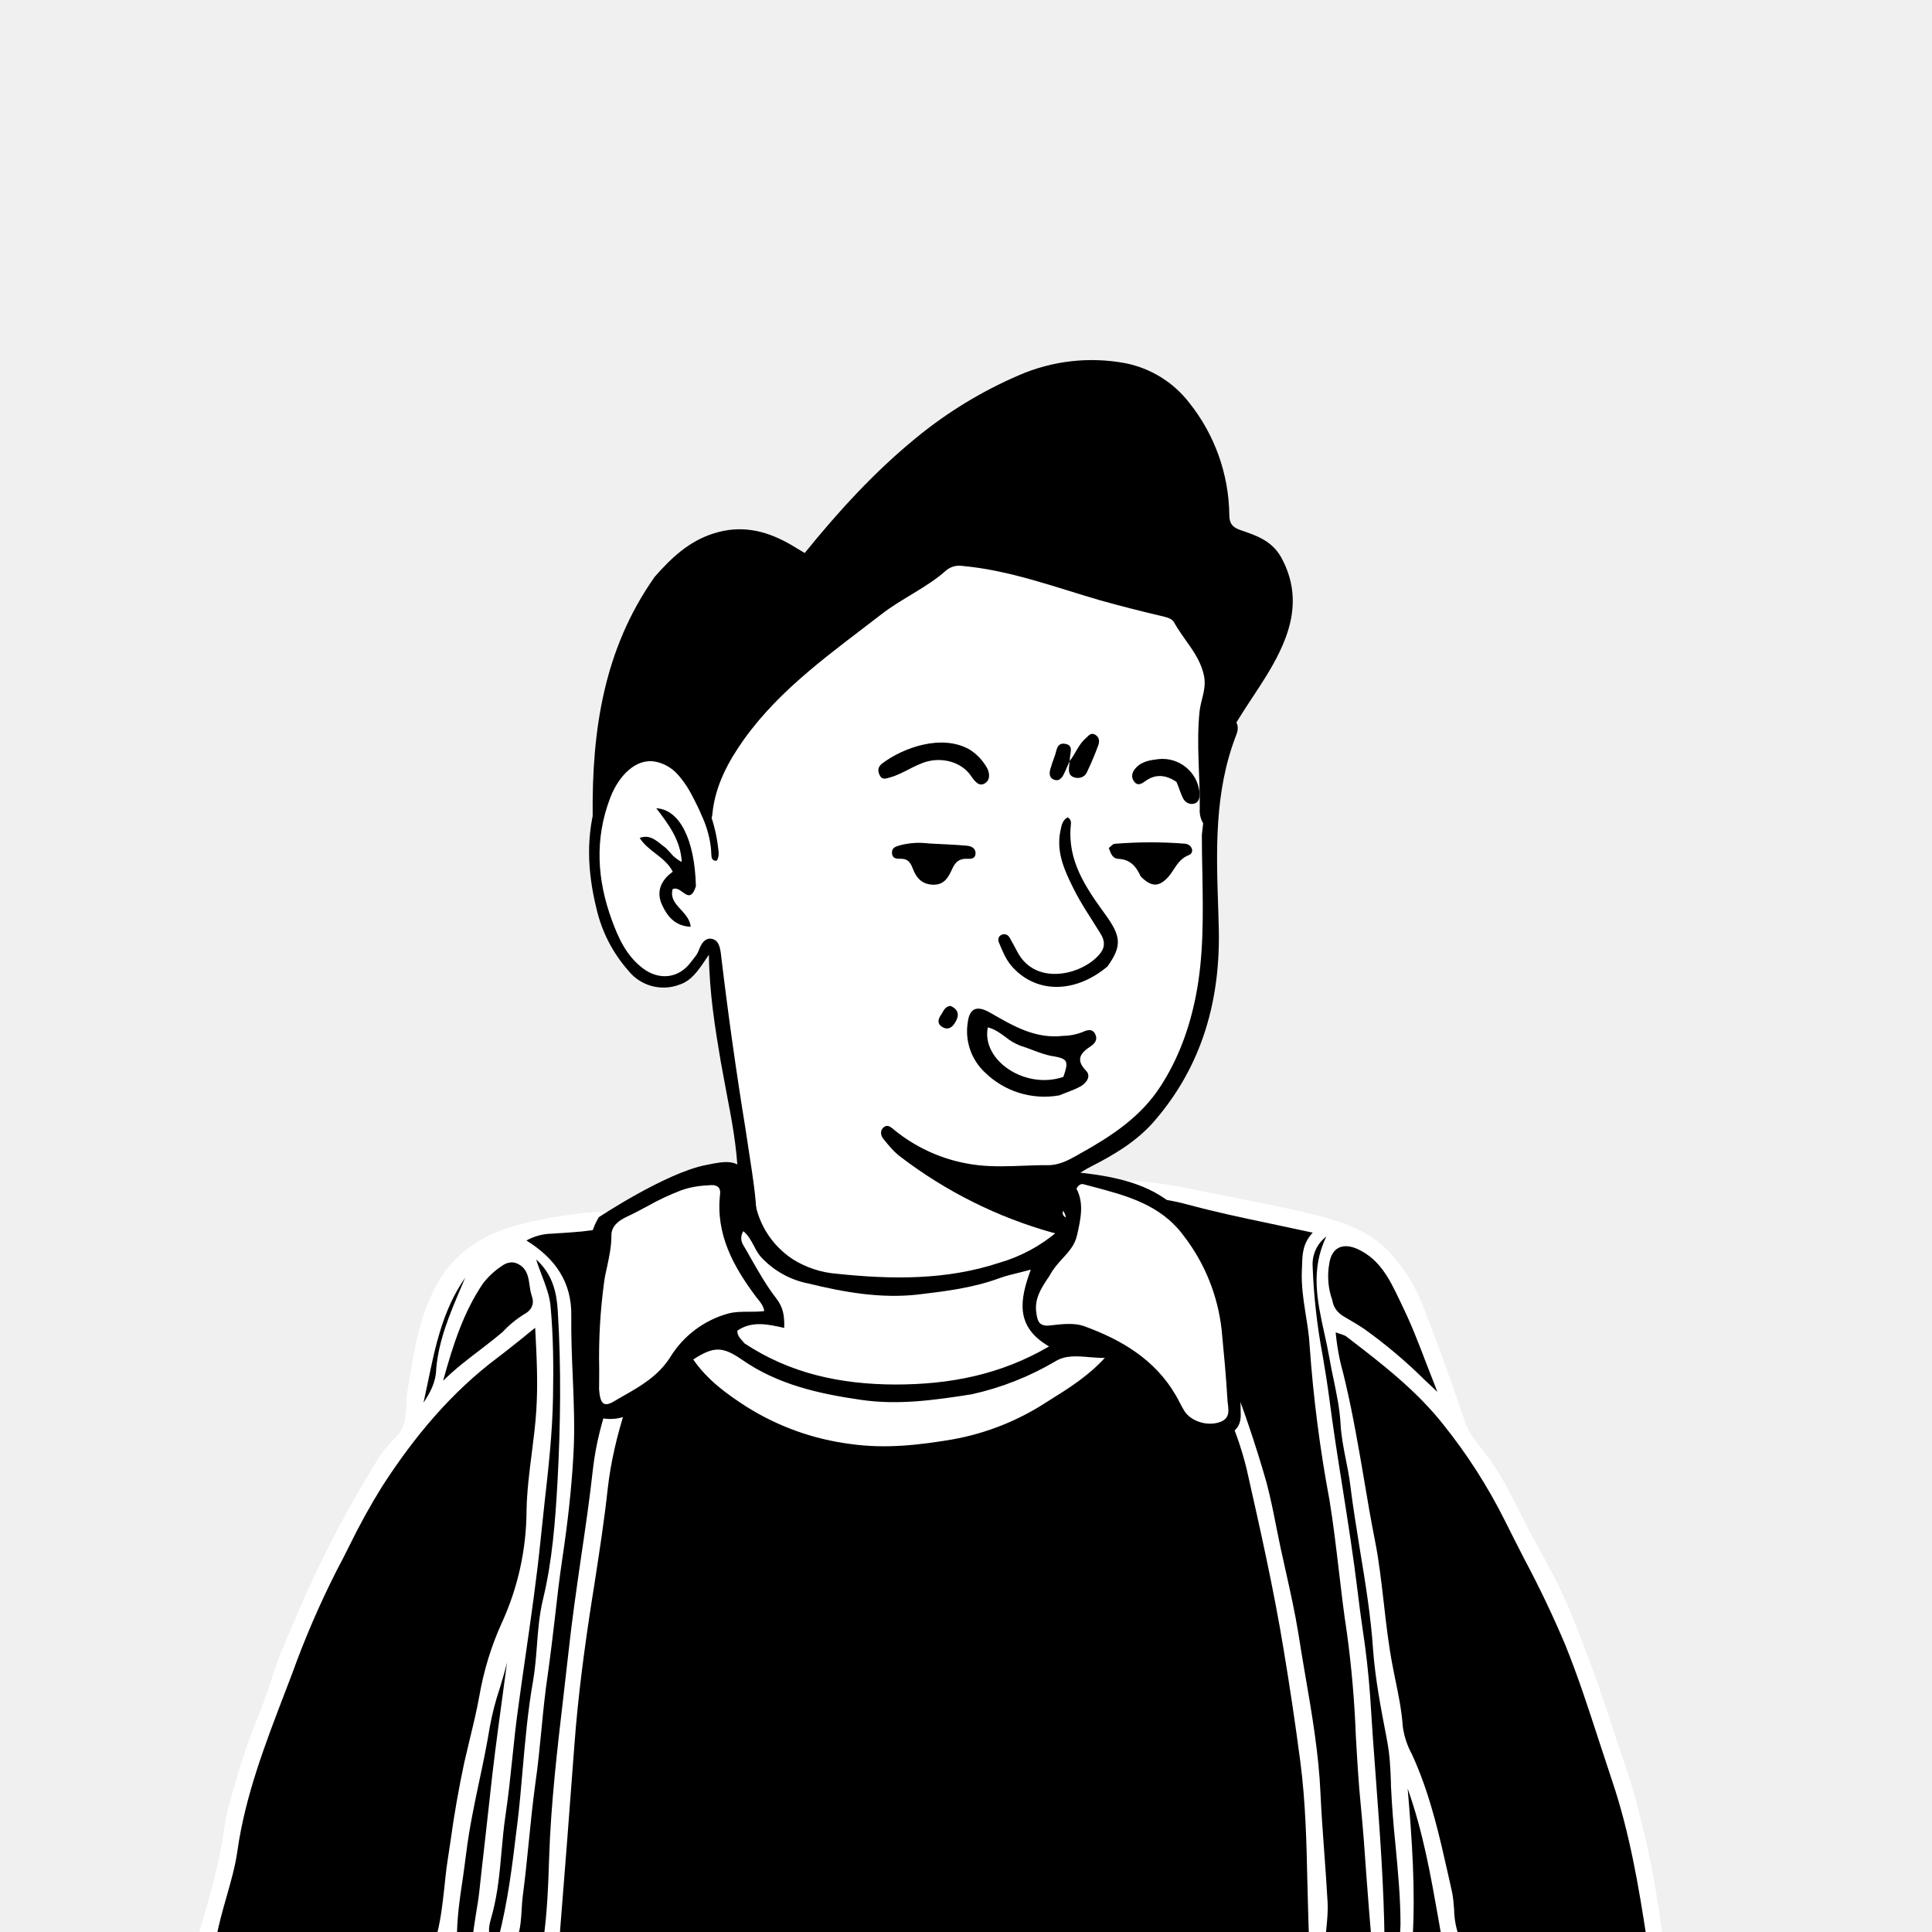
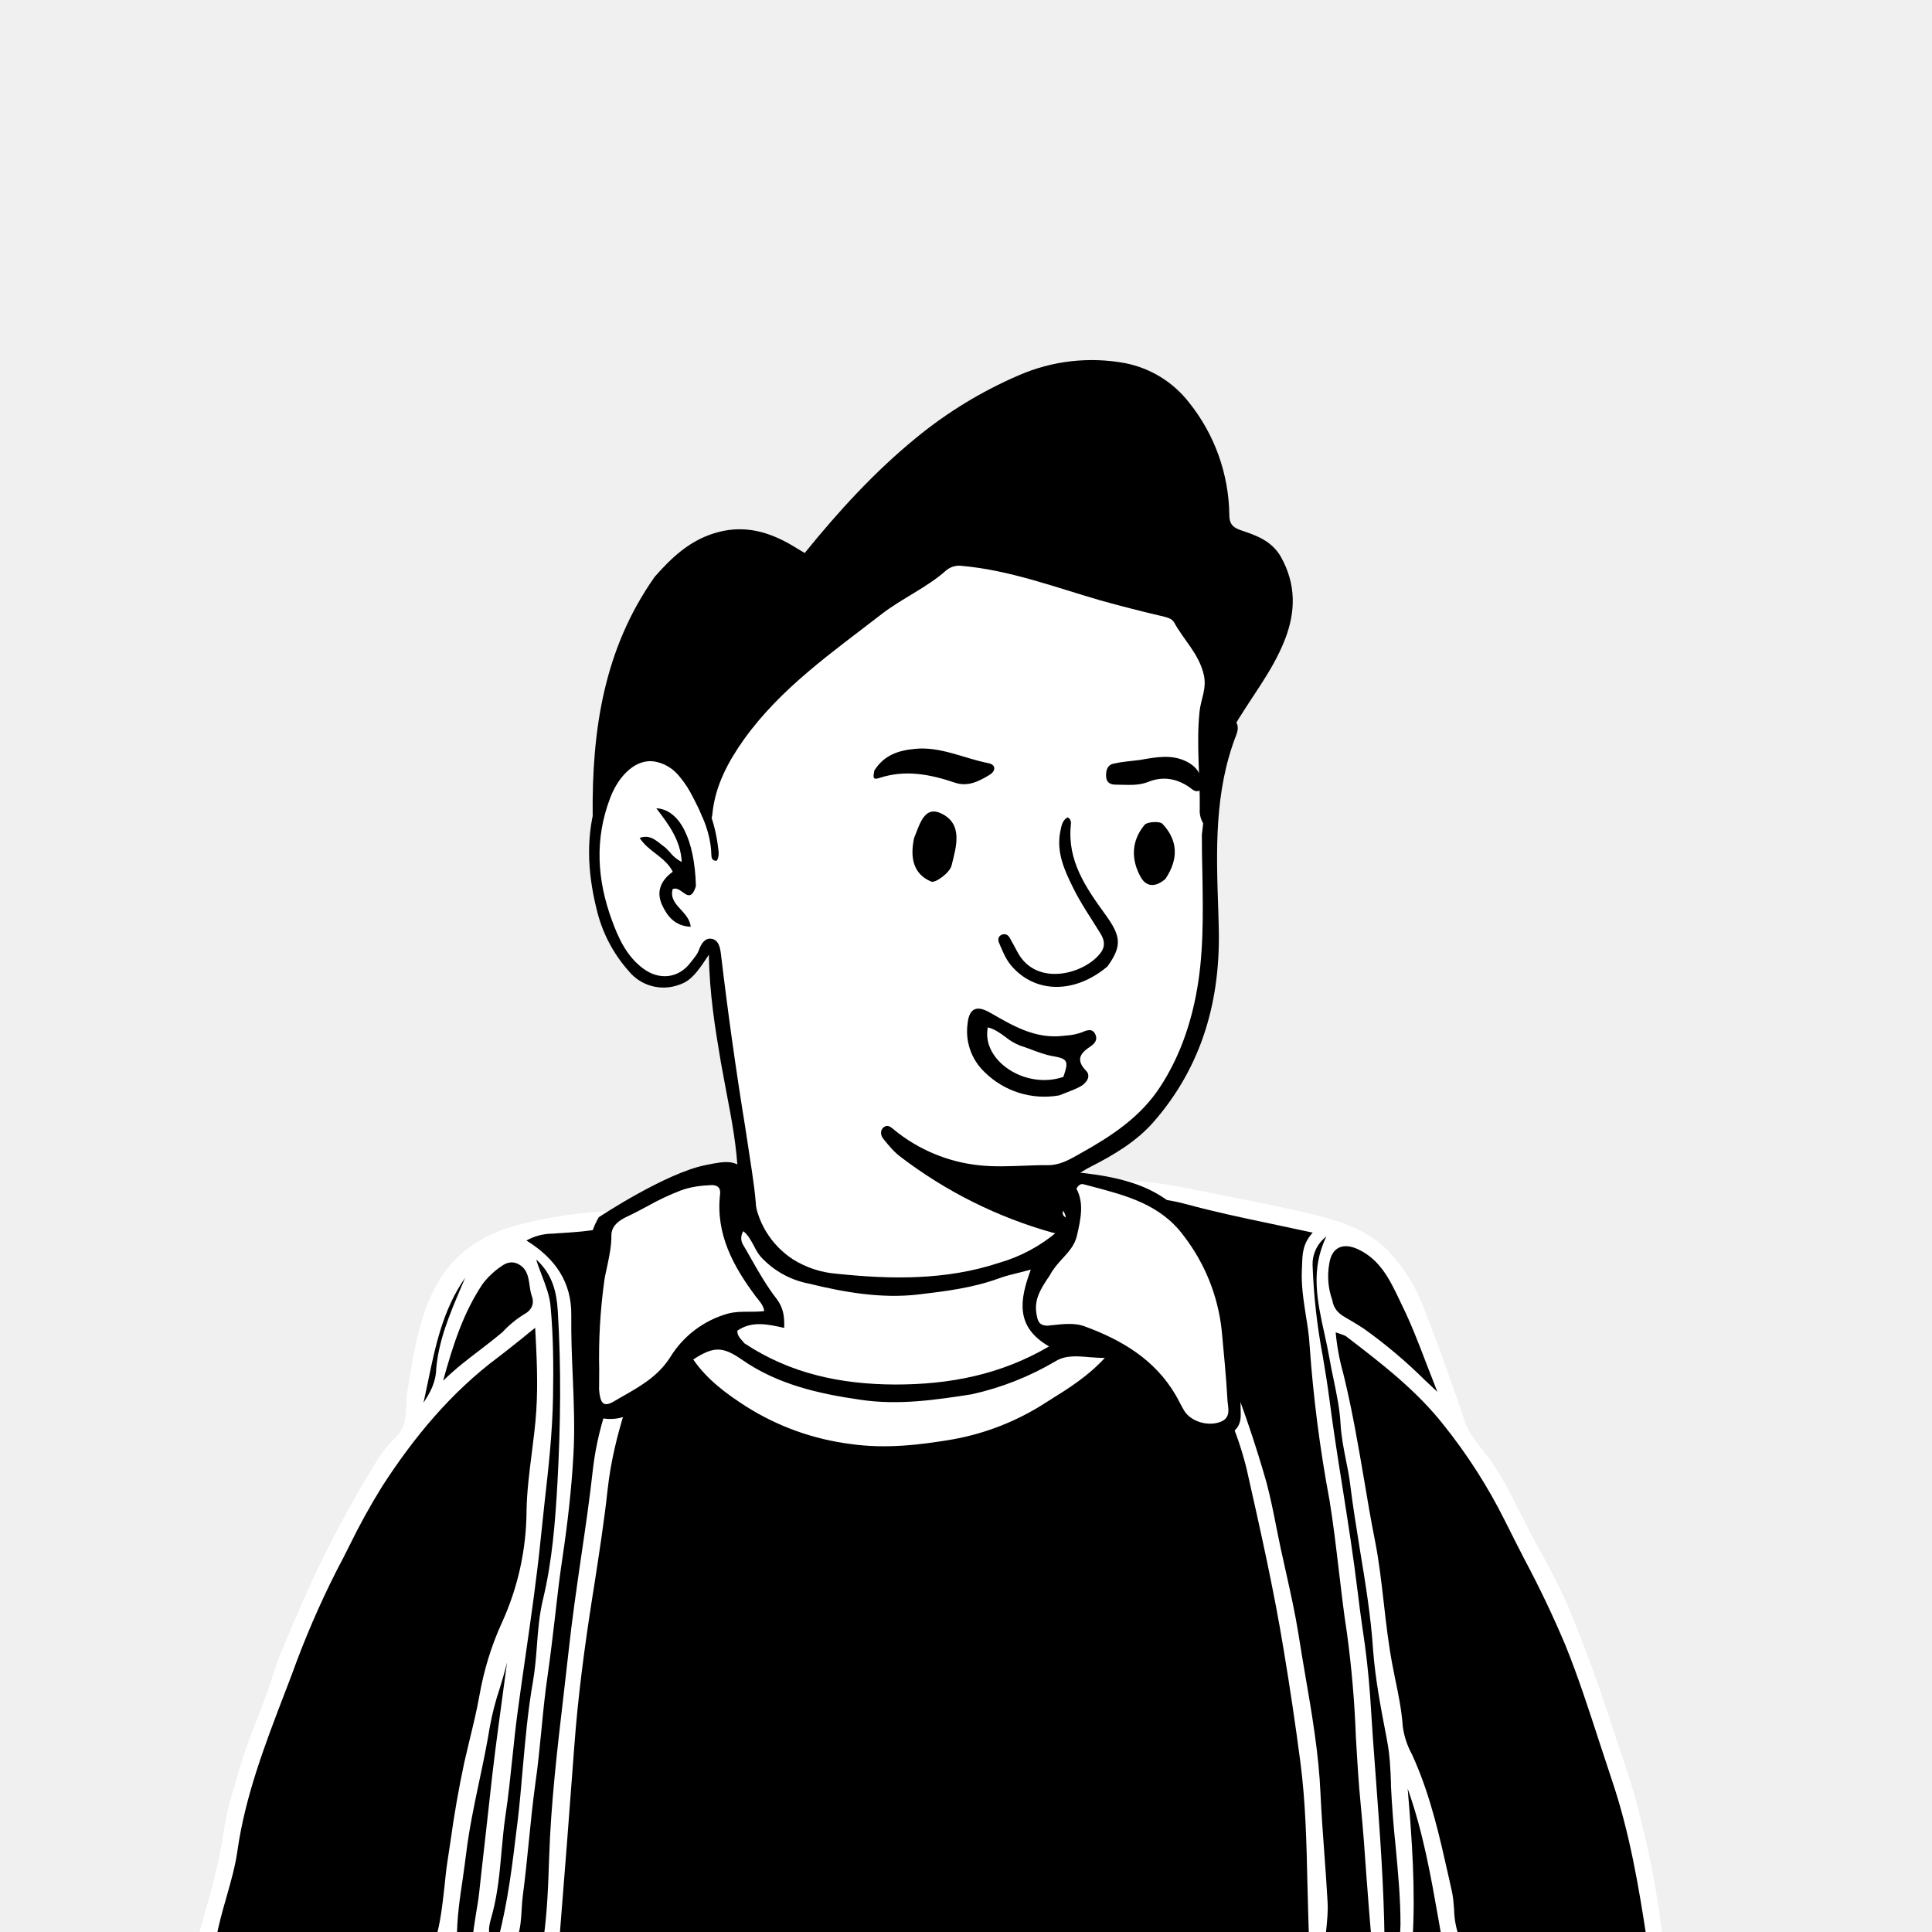
<svg xmlns="http://www.w3.org/2000/svg" viewBox="0 0 1744 1744" fill="none" shape-rendering="auto">
  <mask id="viewboxMask">
    <rect width="1744" height="1744" rx="0" ry="0" x="0" y="0" fill="#fff" />
  </mask>
  <g mask="url(#viewboxMask)">
    <g transform="translate(531 487)">
      <path d="M554 727.7c-99.2 297-363.8 388.6-503.7 19.8-19.3-50.7 31-69.5 66.2-91.9 24.1-15.3 36.8-28.5 35.3-42.2-7-64.4-36.9-243.8-36.9-243.8l-3-5.8s.7-1.6-2.2 1.2c-3 3-9.9 34.2-37 34.2-24.5 0-49.2-10.9-61-86.3C7.2 285.6 9.6 214 40 201c12.5-5.3 24-7.2 35.2-.8 11.3 6.4-13-22 112-126C268.4 6.4 396.7-3.5 448.5 8 500.3 19.5 552 44.8 574.9 98.5c27.8 65-25.9 114.3-14 262.5-2.2 53.6.8 171.2-146.6 210.6-28 7.5-19.3 48.4 22.7 58.4 67 21 117 72.3 117 97.9" fill="#fff" />
      <path fill-rule="evenodd" clip-rule="evenodd" d="m554 266.2.1-1.4c4.1-36.4 8.2-71.7 27.1-103.4 6.5 4.4 5.7 10 3.7 15.2-19.9 51.2-18 104.4-16.2 157.6l.4 14c2.1 66.4-14.5 126.8-58.7 177.5-15.4 17.6-35.8 29.8-56.5 40.3-21.4 11-25.9 20.1-19.2 43.6l.8 2.6c1.4 3.9 2.8 7.9-1 11.8-4.5 4.6-9.5 3.3-14.8 1.8l-.6-.1a406.4 406.4 0 0 1-137-68.3c-6-4.4-10.8-10.3-15.5-16.1l-.3-.4c-2.5-3-3-7.8.5-10.4 3.3-2.5 5.8-.5 8.7 1.8l1 .9a145.5 145.5 0 0 0 76.3 31.7c13.4 1.4 26.6.9 40 .4 7.4-.3 14.8-.6 22.3-.5 10.2 0 18.7-4.7 26.7-9.2l2.8-1.6c27.8-15.5 54.3-32.8 72.2-60.7 16.1-25 25.9-52.2 31.6-80.9 7.2-36.1 6.6-72.7 6-109.8-.3-12-.5-24.2-.5-36.4ZM50.6 190.8c21.9-1.7 34 11.2 44.3 26.3a140.4 140.4 0 0 1 22.4 61.5c.5 3.7 1 7.6-1.2 11.3-4.5.6-4.9-3-5-5.6-.5-20.7-9.7-38.7-18.9-56.1-6.6-12.5-16.2-24.6-31.4-27.6-17.2-3.5-33 12-40.8 32.2-14.5 37.6-12 74.6 1.4 111 5.8 15.9 13.1 32.1 27.8 43.2 14.8 11.3 32.7 9.3 43.6-5.7l2-2.5c2-2.6 4-5.1 5-8 2.1-5.8 5.4-11.2 11.3-10.4 6.8 1 8 8.3 8.7 14a3661 3661 0 0 0 22 156.7l5.9 38.8c2.6 17.1 5.6 41.7 3.6 52.1a28 28 0 0 0-.3 2.2c-.4 2.8-.6 5-4.2 5.5-4.9.8-7-2-7.7-6.4-2.3-17-3-23.6-4-49.6-.9-25.2-5.6-50-10.4-74.9l-5-27c-5.2-30.8-10.3-62-10.8-97l-2 3c-7.6 11.3-13.7 20.5-24.5 24a40.5 40.5 0 0 1-46.1-12.5 127.8 127.8 0 0 1-28.8-55.8c-8.4-34-9.9-67.1.9-100.6 5.2-16.1 23.7-44.7 42.2-42Zm34.6 127.5c4.4 3.2 8.4 6 12-5.4-1.1-42.2-14.7-69.2-35.8-70.3 11.2 14.6 22 28.8 23 48.5a32.3 32.3 0 0 1-10.7-8.8c-2-2.2-4-4.4-6.5-6l-3-2.4c-4.8-3.6-9.7-7.4-17.8-4.5 3.8 5.8 9 10 14.3 14 6 4.7 12 9.3 15.6 16.5-10.6 7.7-15.2 17.7-9.7 29.9 4.8 10.5 11.9 19.2 25.9 19.8-.6-6.3-4.7-10.9-8.8-15.4-5-5.4-9.7-10.6-7.5-18.6 3.2-1.5 6.2.7 9 2.7Z" fill="#000" />
    </g>
    <g transform="translate(178 1057)">
      <path d="M1315.7 690.1 7 691s73-276.9 92.4-308.7c19.4-31.7 97.5-138.7 96.7-156.9-1-18.1 1.4-82.7 14.6-108.2C224 91.6 266 56.6 282.4 54c16.4-2.6 71.6-5.1 106.2-13.7C423 32 455 21.4 490 21.4c5.7 0 .2 12.3.2 12.3S492 154.6 655 162.2C776.6 167.8 816.8 46 816.8 46s-26.7-23.5-18.6-24.2c95.6-8 145.8 13 174.8 18.6 26.7 5.1 49.2 5.1 76 23.9 30.6 21.5 46.5 70.2 80.8 144.8 39.4 85.5 194.2 345 185.9 481.6" fill="#000" />
      <g fill-rule="evenodd" clip-rule="evenodd" fill="#fff">
        <path d="M1003.7 694c-.7-16.8-1-33.6-1.5-50.4-.8-36.8-1.6-73.5-6.4-110.3a2971 2971 0 0 0-15-100.8c-9-55-21.3-109.5-33.6-164A302 302 0 0 0 928 214c-5.7-13-10.4-26.2-15.2-39.4-5.5-15.1-11-30.3-17.8-45-1.2-2.5-2.7-4.9-4.2-7.3-3-4.5-6-9.2-7.5-16.2-47.5 92.4-120.5 140.3-223.3 140.7-101.2.5-176-45.6-230.6-128.8a57.7 57.7 0 0 0-16 25.7l-1.4 3.3c-18.6 45.4-36 91-41.5 140.6-3.1 28.6-7.6 57.3-12 85.9l-1.8 11.3c-7 44.7-13 89.6-16.3 134.8A27816 27816 0 0 1 327 693c-4.7 1-9 1-14.5 1 3.5-24.4 4.4-49.3 5.2-74 1.6-49.1 7.3-97.8 13-146.5a6382 6382 0 0 0 4.6-40.2c3-27.7 7-55.3 11-83 4-27.1 8-54.3 11-81.7 5-43.5 22-84.2 40-124.2l.8-1.9c10.5-23.2 20.9-46.2 37.6-65.8C448.5 61.5 463 48 480.4 38c14-8 18.5-6.4 23.1 8.9 9.6 31 26.3 57.8 53.3 76 42.8 28.8 89.1 41.8 141.4 26.6 36.4-10.5 66.6-28.8 88.3-59.5 8.4-12 16-24.7 18.5-39.6l-5.6-2.1c-4.3-1.6-8.5-3.1-12.6-5-3-1.2-6.7-2.9-5.2-7.3 1.3-3.3 4.2-5.8 8-5.3 33 4.5 64.4 11.7 86.3 40.7a341.9 341.9 0 0 1 47.4 88.3l7.5 20A1090 1090 0 0 1 965.2 281c3.6 13.6 6.4 27.4 9.1 41.3l3.6 17.6 5.2 23.5c4 18 8 36 10.9 54 2 12.5 4 25 6.2 37.5 6.1 35.4 12.2 70.9 13.8 107 .8 17.8 2.1 35.5 3.4 53.3 1.1 15 2.2 30 3 44.9.5 8.1-.4 16.3-1.2 24.8l-.8 8.4c-4.9.7-9.8 1-14.7.8ZM818.6 60.5c-8 18.2-15.8 36.5-29.3 51.7-34.3 38.7-78.8 56.4-129.4 57.9-34.1 1-67.6-6-97-24.7-28.6-18.2-53-40.3-65-73.3l-1.3-3.6c-2-5.8-4-11.8-8.6-15.8-13.2 3-16.7 11.1-14.6 22.7.4 1.8.6 3.8.9 5.7.5 4 1 7.9 2.4 11.5 12.5 35 37 60.8 68.3 79.6a204.4 204.4 0 0 0 80.8 28.2c60.4 7.4 116.6-.5 166.4-37.4 30.3-22.4 48.9-52 53.4-89.5 1.7-14.8-7.2-21.7-24.7-18.4l-2.3 5.4ZM457.3 76c20 81 77 120 153.7 137 39 9.8 76 8.1 113.2-1.4 41.3-10.6 77.6-29 104.8-62.4 16.6-20.5 28.9-43.2 29.3-70.8 15 7.8 16.5 13 6.5 31.6a227.7 227.7 0 0 1-96.7 96.8c-46.4 23.8-96.3 30-148.6 22.3-54.1-8-98.7-33.3-137.7-69.6-14-13-24.7-29-35.2-44.9l-6.8-10.1c-2.7-4-1-7.2 1.7-10.3L452.2 82l5-5.8Z" />
        <path d="M215.1 694c4.5-15.3 6.2-31 8-46.9.8-7.9 1.6-15.8 2.8-23.7l2.7-17.9a976 976 0 0 1 12.5-71.5l4.8-20.4c3.2-13.1 6.4-26.3 8.8-39.7 4-22.8 10.7-45 20.3-66a246 246 0 0 0 22.3-101c.3-17.5 2.5-34.7 4.7-52 1.6-12.8 3.3-25.6 4.1-38.5 1.6-24.4.4-48.5-1-74.8-3.9 3-7.5 6-11 8.9-7.6 6-14.8 11.9-22.1 17.4-42.9 32-76.3 72.4-105 116.8a604.3 604.3 0 0 0-29.8 54c-3.7 7.5-7.5 14.9-11.4 22.2a819.1 819.1 0 0 0-40.2 93.2l-6.5 17c-17.8 46.4-35.8 93.2-42.8 142.8-2 14.2-6 27.9-9.9 41.7-3.5 12.2-7 24.5-9.3 37.4-5.5 1-10.8 1-17.1 1l2.8-9.7c8.4-29.2 17-58.5 21.3-89 2.2-15.4 6.7-30.6 11.1-45.6l3.1-10.4a539.5 539.5 0 0 1 16-45c5-13 10-25.9 14-39.1 5-15.7 11.6-30.9 18.2-46l7.2-16.8a996.4 996.4 0 0 1 59-115l.4-.6c7.4-12.7 15-25.8 26-36.3 8.7-8.2 9.2-18.8 9.7-29.3a102.8 102.8 0 0 1 2.3-20c5-31.3 10.2-62.8 26.3-90.7 16.7-29.1 44.5-45.3 77-53C318 41.7 342 38 366.3 36.6c10-.7 19.7-3.8 29.6-7 5.2-1.6 10.5-3.3 15.8-4.6 5-1.2 10-2.6 15-4 19.2-5 38.3-10.1 58.5-9.2h1c4.1.1 8.3.3 9 5.4.6 5-3 5.7-6.6 6.4l-2 .4-42 9.8c-26.4 6.2-52.8 12.5-79.4 18.2-11.5 2.4-23.5 3.2-35.4 4-3 .2-6 .3-8.9.6a49 49 0 0 0-23.7 6.2c25.8 16 41 37.4 40.5 68-.2 18 .5 36.2 1.3 54.3 1 23.8 2 47.6.6 71.5-1.7 31-5.3 62-9.9 92.8-2.7 17.9-4.8 36-6.8 54-2 17-4 34-6.4 50.9-2.5 16.8-4.2 33.8-5.8 50.7-1.6 15.6-3 31.3-5.3 46.9-2.5 18.3-4.4 36.6-6.2 55-1.6 16-3.2 31.8-5.3 47.6-.5 4-.8 8.1-1 12.2-.5 8.6-1 17.3-4.1 26.2-5.6 1-11.3 1-17 .1 8.7-33.2 12.7-66.8 16.7-100l.5-3.8c2-16.3 3.4-32.6 4.8-49 2.4-26.7 4.7-53.4 9.4-79.9 1.8-10.6 2.7-21.4 3.5-32.2 1-14 2.2-27.9 5.5-41.6 8.3-34.4 11-69.8 13-104.9 2.8-51.6 3.5-103.6.3-155.3-1-16.4-4.6-33-19.5-46.4 1.5 4.9 3.3 9.6 5 14.1 3.7 9.7 7.2 18.8 8 28.2 2.5 27.1 2.7 54.5 2.2 81.8-.5 31.9-4 63.5-7.6 95.1l-3.5 32.9c-3.6 35.8-8.8 71.4-13.9 107-2.3 15.9-4.6 31.8-6.7 47.6-2 14.4-3.5 28.8-5 43.2-1.8 17.3-3.6 34.7-6.2 51.9-1.6 11-2.6 21.9-3.6 32.9-1.6 18.3-3.3 36.6-7.9 54.5l-1 3.7c-1.9 6.7-4 13.9-.5 21-5.6.2-11.2-.1-16.7-1 .7-7.7 2-15 3.1-22.4 1.1-6.5 2.2-13 2.9-19.4 1.4-13.5 3-27 4.5-40.4l5-44.7c3-28.7 6.8-57.2 10.7-85.8l4.9-36.5c-1.9 8-4.3 15.9-6.7 23.8a249 249 0 0 0-8.8 34.2c-2.7 16.5-6.1 33-9.6 49.3-4.5 21.3-9 42.7-11.7 64.4-.9 7.5-2 15-3 22.4-2.8 18.6-5.6 37.2-5.4 56.2h-19.3Zm60.3-548.3a93.6 93.6 0 0 1 20.5-16.8c6.7-3.8 8.5-9.9 6.1-16.2-1-3-1.6-6.4-2-9.7-1.1-7.8-2.3-15.6-11.6-19.6-5-2-9.9-.2-13.3 2.3a70.5 70.5 0 0 0-17.5 16.4c-17.2 25.7-26.6 54.6-35.6 87.3 11-10.8 22.1-19.3 33.3-27.8 6.7-5.2 13.4-10.3 20-15.9Zm-37.6-39.6c-9.9 23.3-19.7 46.6-22 72.1-.3 13-5.7 22.1-11.5 31l3.8-17.8c6.8-33 13.6-66.1 33.8-95l-4.1 9.7ZM1277.2 550.3c15.7 46.5 24 95 31.4 143.7 5.4 0 9.8 0 14.4-1.1a868.9 868.9 0 0 0-21.2-112.8l-.1-.5c-4.1-17.4-9.8-34.3-15.5-51.3l-5-14.8a1478.4 1478.4 0 0 0-43.2-119.3c-8.7-20.5-19.4-39.9-30.2-59.3-4.6-8.4-8.8-17-13.1-25.4-9.3-18.6-18.7-37.2-31.5-54l-4-5.1c-5.8-7.3-11.7-14.7-14.5-23a2217 2217 0 0 0-36.7-101.6 153.9 153.9 0 0 0-32.5-53.3c-20.2-20.8-47.4-28.3-74.3-34.7-22.7-5.3-45.6-9.9-68.6-14.4l-39.9-8c-33.8-7-68.5-9-102.9-6-5.4.5-9.8 1.7-11.8 10.5 14.4 1.6 28.8 2 43.2 2.4 24 .6 48 1.3 71.6 7.7 25 6.8 50.5 12.2 76.7 17.7l37.5 8c-9 9.7-9.3 19.2-9.6 28.7l-.2 4.5c-.7 13.9 1.4 27.4 3.5 41 1.5 9.2 3 18.5 3.5 27.9a1224.2 1224.2 0 0 0 18 139.8c3.4 21 5.9 42.2 8.4 63.4 2.2 18.8 4.4 37.6 7.3 56.3a954 954 0 0 1 8 92.7c1.2 21 2.4 42.1 4.5 63.1 2 20.8 3.6 41.7 5 62.7 1.5 19.4 2.9 38.8 4.7 58.2h11.7c-.6-48.6-4.2-97-7.8-145.5-1.9-24.9-3.7-49.7-5.2-74.6a756.8 756.8 0 0 0-7-61.9c-1.5-10.6-3-21.2-4.2-31.8-3.8-31.4-8.7-62.6-13.6-93.7-4.3-26.9-8.5-53.7-12-80.7-1.7-13-3.8-26-6-38.9a539 539 0 0 1-9.1-81 31.2 31.2 0 0 1 12.4-26.7c-14.5 29.7-8.2 58.4-1.9 87 1.7 7.6 3.3 15 4.6 22.5 1.1 6.6 2.5 13.2 3.9 19.8 2.7 13.2 5.5 26.4 6.2 39.8.6 11 2.7 21.7 4.8 32.3 1.5 7.4 3 14.9 3.9 22.4 2.4 19.6 5.6 39 8.7 58.4 5 30.3 10 60.6 12 91.3 2 26.2 7 52.3 12 78.2l.7 3.9c2.4 12.6 3 25.5 3.4 38v2a951 951 0 0 0 4.2 54.7c2.2 23.7 4.5 47.4 4.4 71.2l-.2 4.4c-.2 2.4-.3 5-.2 7.9 3.8.8 7.5 1 11.3 1 2.7-44.8-.4-89.4-4.4-136.4 14 39.4 20.8 78.4 27.8 118l3 17.3c5.4 1 10.9 1 16.3.2a76.5 76.5 0 0 1-5.2-26.4c-.4-5.6-.8-11-2-16.4l-3.2-14.4c-7.8-34.7-15.6-69.4-29.8-102.4l-3-6.8a73 73 0 0 1-8.3-25c-1-14.8-4-29.3-7-43.7l-2.4-12.2c-3.5-18.3-5.6-36.8-7.7-55.3-2.2-19-4.3-38-8-56.7-3.7-18.6-6.9-37.3-10-56-5-29.2-10-58.4-16.8-87.3l-2-8.3a201.9 201.9 0 0 1-6.7-36.5l4.4 1.5c2.4.8 4.2 1.4 5.6 2.5l1 .8c31 23.8 62 47.7 86.3 78.6a483 483 0 0 1 55.3 86.3c5.9 12 12 23.7 18 35.5a943 943 0 0 1 36.7 77c11.6 28.7 21.1 58 30.6 87.2l11.6 35.2ZM1036.1 132c-6.1-3.4-10.3-8.1-11.4-15.2a64.1 64.1 0 0 1-2.8-33c2.2-15.1 12.6-19.4 26.2-13 19.7 9.3 28.4 27.3 36.8 44.8l2.6 5.5c8.2 16.6 14.9 34 22 52.6l10 25.7-11.4-10.7a448.2 448.2 0 0 0-54.8-46.2c-5.6-3.7-11.4-7.1-17.2-10.5Z" />
      </g>
      <path d="M428.7 11.3c45.2-21.2 59.5-10 59.5-10s-1.3 12.1 7.9 43c19.2 65 123.7 66 159 61.8 37.1-4.5 125.8-30.2 131-51.7 10-42-16.9-45.2-.8-46.5 16.1-1.4 85.1-.8 133 74.3 2.4 3.8 49.2 152.1-2.5 152.1-27.2 0-68.7-80-96.5-54.7a306 306 0 0 1-191 79.8c-52.3 2.6-140.8-43.6-140.8-43.6l-50-30.2s-55.5 41.3-74.7 30.9c-25.2-13.7 2-164 2-164s24.6-22.7 63.9-41.2Z" fill="#fff" />
      <path fill-rule="evenodd" clip-rule="evenodd" d="M362.5 41.8S422.6 1.9 459-5.3c19.5-4 28.3-5.3 38.6 8.6a28.5 28.5 0 0 1 4.8 15.6l.2 2.2a78 78 0 0 0 35.2 58.7 87 87 0 0 0 39.5 13C626.6 98 676 98.7 723.7 83A142 142 0 0 0 777 54.3c9.4-8.6 9.5-14.9 0-23.1-3.7-3.3-2.6-6-1.3-9.1.4-1 .8-2 1-3.1C781 1.4 782-.2 801.1 2c29 3.5 58.4 10 80.4 29.2 59.6 52.1 59.8 81 60.1 154 0 10.5.1 22 .4 34.7.2 12-6.8 17.9-18.6 19.6-23.3 3.5-39-5.8-50.4-25.4-4.6-8-10-15.6-17.7-21.4-16-11.7-21.7-12.4-36.7 0a328 328 0 0 1-123.4 62.5 259.6 259.6 0 0 1-184-16 156 156 0 0 1-49.8-33.7c-4.6-5.1-10.7-8-17.1-6.5l-4.8 1.1c-14.9 3.4-29.8 6.9-42.7 15.8a39.9 39.9 0 0 1-39.6 4.8c-12.1-5.4-11.8-18.7-10.7-30.2 1.4-13 2.3-26 3.2-39 2-29.6 4.1-59.4 11.3-89-11.7 1.3 1.5-20.7 1.5-20.7ZM494 155.6c41.2 27.3 86.7 37 136 37.2 49.4 0 95.2-8.8 139-34.4-30.9-17.7-26.5-42.3-16.5-69.3L742 91.8c-6.7 1.6-12.7 3.1-18.4 5.2-23.7 8.7-48.8 11.7-73.3 14.6-32.9 3.7-66-2-98.1-9.9a78.7 78.7 0 0 1-43.7-24.5c-2.5-3-4.3-6.3-6-9.7-2.6-4.7-5-9.5-9.5-13.1a11.5 11.5 0 0 0-.2 12.3c2.5 4.1 4.8 8.3 7.2 12.5 7 12.3 14.1 24.7 22.7 35.8 6.4 8.3 7.5 15.8 7.2 26.7-15-3.4-29.3-6.5-42.3 2.5-.1 4 2 6.4 4.8 9.5l1.6 1.9Zm274-58.8 2-3.2c3-5.6 7-10 11-14.4 5.7-6.2 11.2-12.2 13.2-21 3.4-15 6.5-29.1-.5-42.2 2-3.7 4.3-4.5 6.3-4l7.6 2c31 8.2 62 16.2 82.8 44.4a169.2 169.2 0 0 1 34.4 85.3c2 20.9 4 41.8 5.2 62.7 0 1.3.2 2.6.4 4 .8 6.4 1.7 13.3-7.5 16.4-11.2 3.8-25.7-.7-31.7-10-1.7-2.7-3.1-5.5-4.6-8.3-1-2-2.1-4.1-3.3-6.1-18.8-32.3-49.1-50.1-83-62.4-8.7-3-19.3-1.8-29-.7h-1l-.4.2c-9.8 1-11.3-3.6-12.4-11.3-1.9-12.6 4.2-22 10.4-31.4ZM362.7 196c.9 14 4 17.4 13 12.3l7.4-4.3c16.4-9.3 32.7-18.4 43.8-35.7a89.3 89.3 0 0 1 52.5-39.6c6.1-1.6 12.3-1.6 18.4-1.6 4.7 0 9.4 0 14.1-.6-.8-4.7-3.2-7.6-5.5-10.5l-1.8-2.2C484 86.3 467.9 57.1 472 21.1c.8-6.9-3.5-8.5-8.1-8.3-9.3.4-18.3 1.5-27.3 4.8A230.1 230.1 0 0 0 406.1 32c-6 3.2-12 6.4-18.2 9.3-6.8 3.2-14 8.1-14 16.8.1 9.6-1.9 18.8-3.8 28-1 4.4-2 8.7-2.6 13a501.2 501.2 0 0 0-4.6 80.2l-.1 16.6ZM599 206.6c34 5 67 .2 100.2-5a258.2 258.2 0 0 0 75.9-30c8.9-5.3 19.2-4.5 30.3-3.5 4.5.3 9.1.7 13.9.7-15.4 16.7-32.6 27.4-49.6 38l-4.1 2.6a229 229 0 0 1-83.5 32.9c-30.3 5.1-60.6 8.7-92.2 4.2a230.6 230.6 0 0 1-94.4-33.9c-17.9-11.5-35.3-24.3-47.7-42.4 18.7-12.3 26.9-11.6 44 .2 32 22.3 69 30.7 107.2 36.2Z" fill="#000" />
      <g transform="translate(396 278)" style="mix-blend-mode:difference" />
    </g>
    <g transform="translate(266 207)">
      <path d="M324.7 314c15.4-17.5 31.1-32.4 53.6-39.5 24-7.6 45.4-3 66.4 8.4 5.2 2.8 10 6 15.7 9.3 30.5-37.7 62.8-73 100-103.5a387.2 387.2 0 0 1 93.2-56.9 165 165 0 0 1 96-11 96.6 96.6 0 0 1 57.8 35.6A165.5 165.5 0 0 1 843.7 258c0 7.8 3 11 10 13.5 14.3 4.8 28.4 9.6 36.8 24.6 13.5 24.5 13.2 49 3.4 74.2-11.6 29.9-32.4 54.3-47.8 81.8-11.2 20-20.4 41.8-20 66 0 7 1.5 14.4-4 20.9a22 22 0 0 1-5.1-15.8c.4-29.2-3.2-58.4-.2-87.7 1.1-11.1 6.8-21 3.8-33.6-4.4-18.8-18.1-31.2-26.7-47-2.2-4-7.5-4.8-12.2-6a1317 1317 0 0 1-54.6-14c-41.3-12-81.8-27.3-125-31.1A18 18 0 0 0 588 308c-17.7 15.7-39.6 25-58.1 39.3-44.4 34.4-91 66.6-124.3 113.1-14 19.7-26 41.6-28.5 67-.2 2-.3 4.3-2.6 5.6-5.8 1.2-7-3.8-8.4-7.5-6.3-15.7-15.8-30-28-41.6a27 27 0 0 0-37.1-1.3 89.4 89.4 0 0 0-21.4 34c-1.8 4.5-2 10.3-10.6 12.5-.7-77.2 10.1-150.1 55.7-215Z" fill="#000" />
    </g>
    <g transform="translate(791 871)">
-       <path d="M169 101c4.8-14.2 4-16.2-9.8-18.7-10.2-1.8-19.3-6.3-29-9.4-10.9-3.5-18-13.8-29.5-16.5-6 29.8 33.7 56.5 68.2 44.7Z" fill="#fff" />
-       <path fill-rule="evenodd" clip-rule="evenodd" d="M97.6 96.6a76.7 76.7 0 0 0 67.5 21.2l6.4-2.5c4.8-1.9 9.2-3.5 13.2-5.8 5.2-3 9.3-9.2 4.8-13.8-10-10.3-5-16.2 4-22.2 4-2.6 6.4-6.2 4.3-10.7-2.7-6-8-3.8-12-2a50 50 0 0 1-17.4 3.3c-24.8 2.8-44.9-9-64.8-20.5l-.6-.3c-11.8-7-19-4.6-20.5 9.2a50.7 50.7 0 0 0 15.1 44.1Zm61.6-14.3c13.9 2.5 14.6 4.5 9.7 18.8-34.5 11.8-74.2-15-68.2-44.7 6 1.5 11 5 15.8 8.6a49 49 0 0 0 13.7 8c3.3 1 6.5 2.2 9.7 3.4 6.3 2.4 12.5 4.8 19.3 6Z" fill="#000" />
-       <path d="M67 37c8.2 3.7 7.7 9.3 4.2 15-2.6 4.5-6.5 7.2-11.7 4-4.8-3-3.7-7.1-1-11 2.2-3 3-7.3 8.5-8Z" fill="#000" />
+       <path d="M169 101c4.8-14.2 4-16.2-9.8-18.7-10.2-1.8-19.3-6.3-29-9.4-11-3.5-18-13.8-29.5-16.5-6 29.8 33.7 56.5 68.2 44.6Z" fill="#fff" />
+       <path fill-rule="evenodd" clip-rule="evenodd" d="M97.6 96.6a76.7 76.7 0 0 0 67.5 21.2l6.4-2.5c4.8-1.9 9.2-3.5 13.2-5.8 5.2-3 9.3-9.2 4.8-13.8-10-10.3-5-16.2 4-22.2 4-2.6 6.4-6.2 4.3-10.7-2.7-6-8-3.8-12-2a50 50 0 0 1-15 3l-2.4.3c-24.8 2.8-44.9-9-64.8-20.5l-.6-.3c-11.8-7-19-4.6-20.5 9.2a50.7 50.7 0 0 0 15.1 44.1Zm61.6-14.3c13.9 2.5 14.6 4.5 9.7 18.8-34.5 11.8-74.2-15-68.2-44.7 6 1.5 11 5 15.8 8.6a49 49 0 0 0 13.7 8c3.3 1 6.5 2.2 9.7 3.4 6.3 2.4 12.5 4.7 19.3 6Z" fill="#000" />
    </g>
    <g transform="translate(653 805)" />
    <g transform="translate(901 668)">
      <path d="M98.7 204.4c-29.8 25.1-65.6 24.4-87-.9-5-6-7.7-13-10.7-20-1.2-2.7-1.5-6.1 2.2-7.7 3.2-1.3 5.8 0 7.4 3 2.3 4 4.5 8.2 6.7 12.3 17 32.6 61.6 20 75.6.5 4-5.6 3-11.2-.4-16.7-8.4-13.8-17.7-27-24.8-41.5-7.9-15.9-15.4-32.4-11.5-51.2 1-4.9 1.8-9.9 6.6-12.4 3.5 2.1 3 5 2.8 7.3-3.2 31.8 13.6 56.2 30.8 79.9 14.5 19.9 15.8 28.6 2.3 47.4Z" fill="#000" />
    </g>
    <g transform="translate(610 680)">
-       <path d="M419.6 111c-4.2-9.5-9.9-15.2-19.8-15.7-6-.3-7-5.1-8.9-9.8 2-1.5 3.5-3.7 5.3-3.8 21.1-1.7 42.4-1.8 63.5-.1 6 .4 9.3 8 3.2 10.4-10 4-12.5 13.2-18.5 19.8-8.2 9-15.2 9.1-24.8-.8ZM228.6 81.4c12.2.7 23.1 1 34 2 3.6.3 8 1.8 8 6.7 0 5.6-4.6 5.2-8.3 5.1-6.3 0-9.7 2.7-12.5 8.6-3.4 7.4-6.9 15.3-18 14.8-10.5-.5-15.1-7.2-18.1-15.2-2.2-5.7-5-8.4-11-8.2-3.4.1-7.1-.2-7.5-4.9-.4-5 3-6 7-7.2a67.9 67.9 0 0 1 26.4-1.7Z" fill="#000" />
+       <path d="M215.1 76.6c5-12 9-29.4 24.1-22.5 20.7 9.4 13.9 30.7 9.7 47.4-1.6 6.3-14.5 15.9-18.3 14.3-16.3-6.8-19.2-21.7-15.5-39.2ZM442 113.4c-8.6 7.5-17 7.6-22.2-1.5-9-16-8.6-32.8 3.3-47.2 2.5-3 13.8-3.6 16.3-1 14 15 14.6 31.8 2.6 49.7Z" fill="#000" />
    </g>
    <g transform="translate(610 680)" />
    <g transform="translate(774 657)">
-       <g fill="#000">
-         <path d="M102.1 42.8c-8.7-12.1-25.2-16-38.8-12.5-12 3.2-21.7 11-33.6 14.4-4 1.1-7.5 2.7-9.7-2.1-1.9-3.9-1.5-7.4 2.2-10.3C41 18 75.8 5.4 100.9 19.4a45.7 45.7 0 0 1 15 15c3.3 4.7 4.5 11.6 0 15.1-5.9 4.6-10-1.2-13.8-6.7ZM288 48.8c-9.7-6.5-18.9-7.3-28-.8-3.2 2.3-6.7 4.8-10 .8-3.3-4.1-2.4-8.6 1.3-12.6 5.6-6.1 13.2-7.1 20.8-8a33.7 33.7 0 0 1 36.7 30c.2 4.3 0 9.1-5.2 10.3-4.7 1-8.3-1.7-10.2-5.9-1.9-4.2-3.2-8.7-5.4-13.8ZM191.6 30c5.2-6.6 8-15 14.5-20.6 2.5-2.1 4.4-5.5 8.5-3.2 3.7 2.1 4 5.9 3 9-3.1 8.6-6.7 17.1-10.7 25.4-2 4-7 5.5-11 4.2-6.6-2-5-7.9-4.4-13.9v-1Z" />
-         <path d="M191.7 29.8c-2 4.2-3.6 8.5-5.7 12.6-1.6 3.1-4.2 5.8-8 4.6-4.6-1.4-5-5.3-4-9.3 1.2-4.1 2.5-8 4-12 2-4.7 1.5-12.4 9.3-11.3 8.4 1.3 4.4 8.4 4.4 14.4v1Z" />
-       </g>
+       <path d="M15 39C23.8 24.6 37 20.4 51.9 19c23.2-2.3 44 8.5 65.9 12.8 8 1.5 6.8 7.5 1.4 10.7-9.4 5.7-19.5 11-31.2 7-22.5-7.6-45.1-12-68.6-4.1-6.2 2-5-2-4.2-6.3ZM255 29c15-2.6 28.7-5.3 42.2 1.5 10.8 5.5 15 14 12.9 25.5-5 3.1-7.5-.4-10.6-2.5-11.6-7.9-23.9-10-37.3-4.6-9.3 3.7-19.2 2.4-29 2.4-4.7 0-8.4-1.8-8.7-7-.4-5.5.9-10.8 6.9-12 7.3-1.7 15-2.2 23.7-3.3Z" fill="#000" />
    </g>
    <g transform="translate(0 559)" />
  </g>
</svg>
